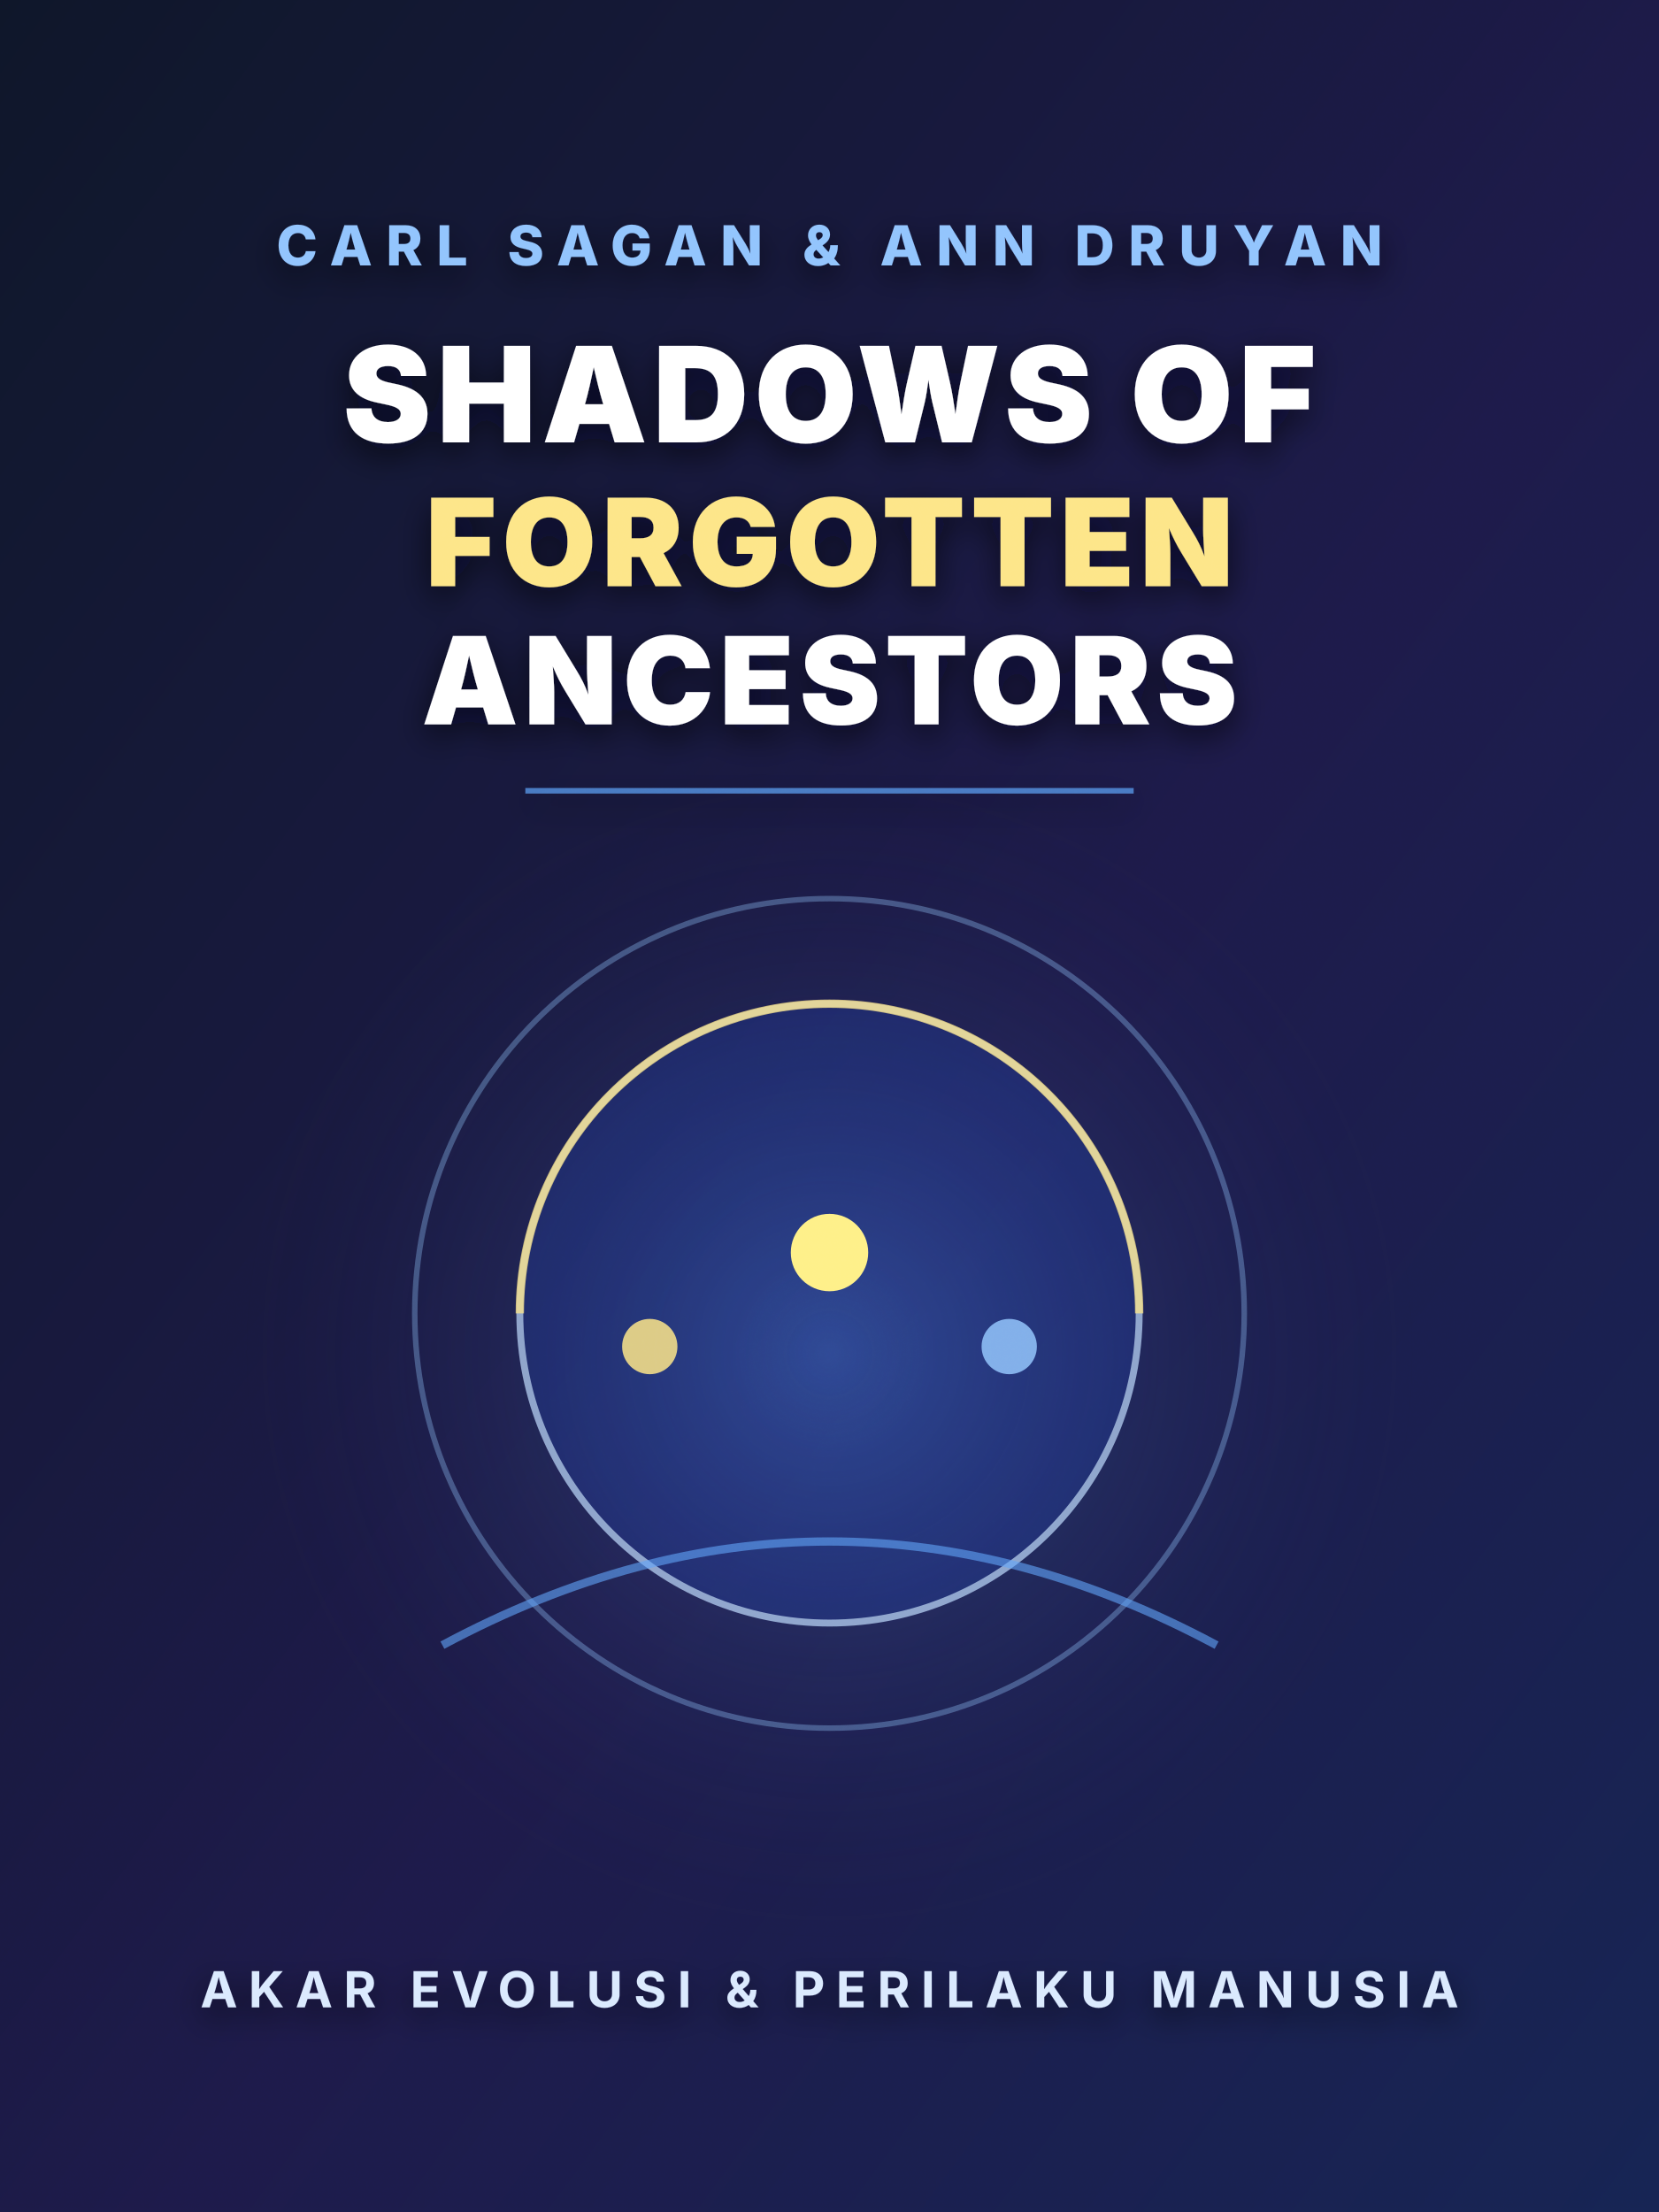
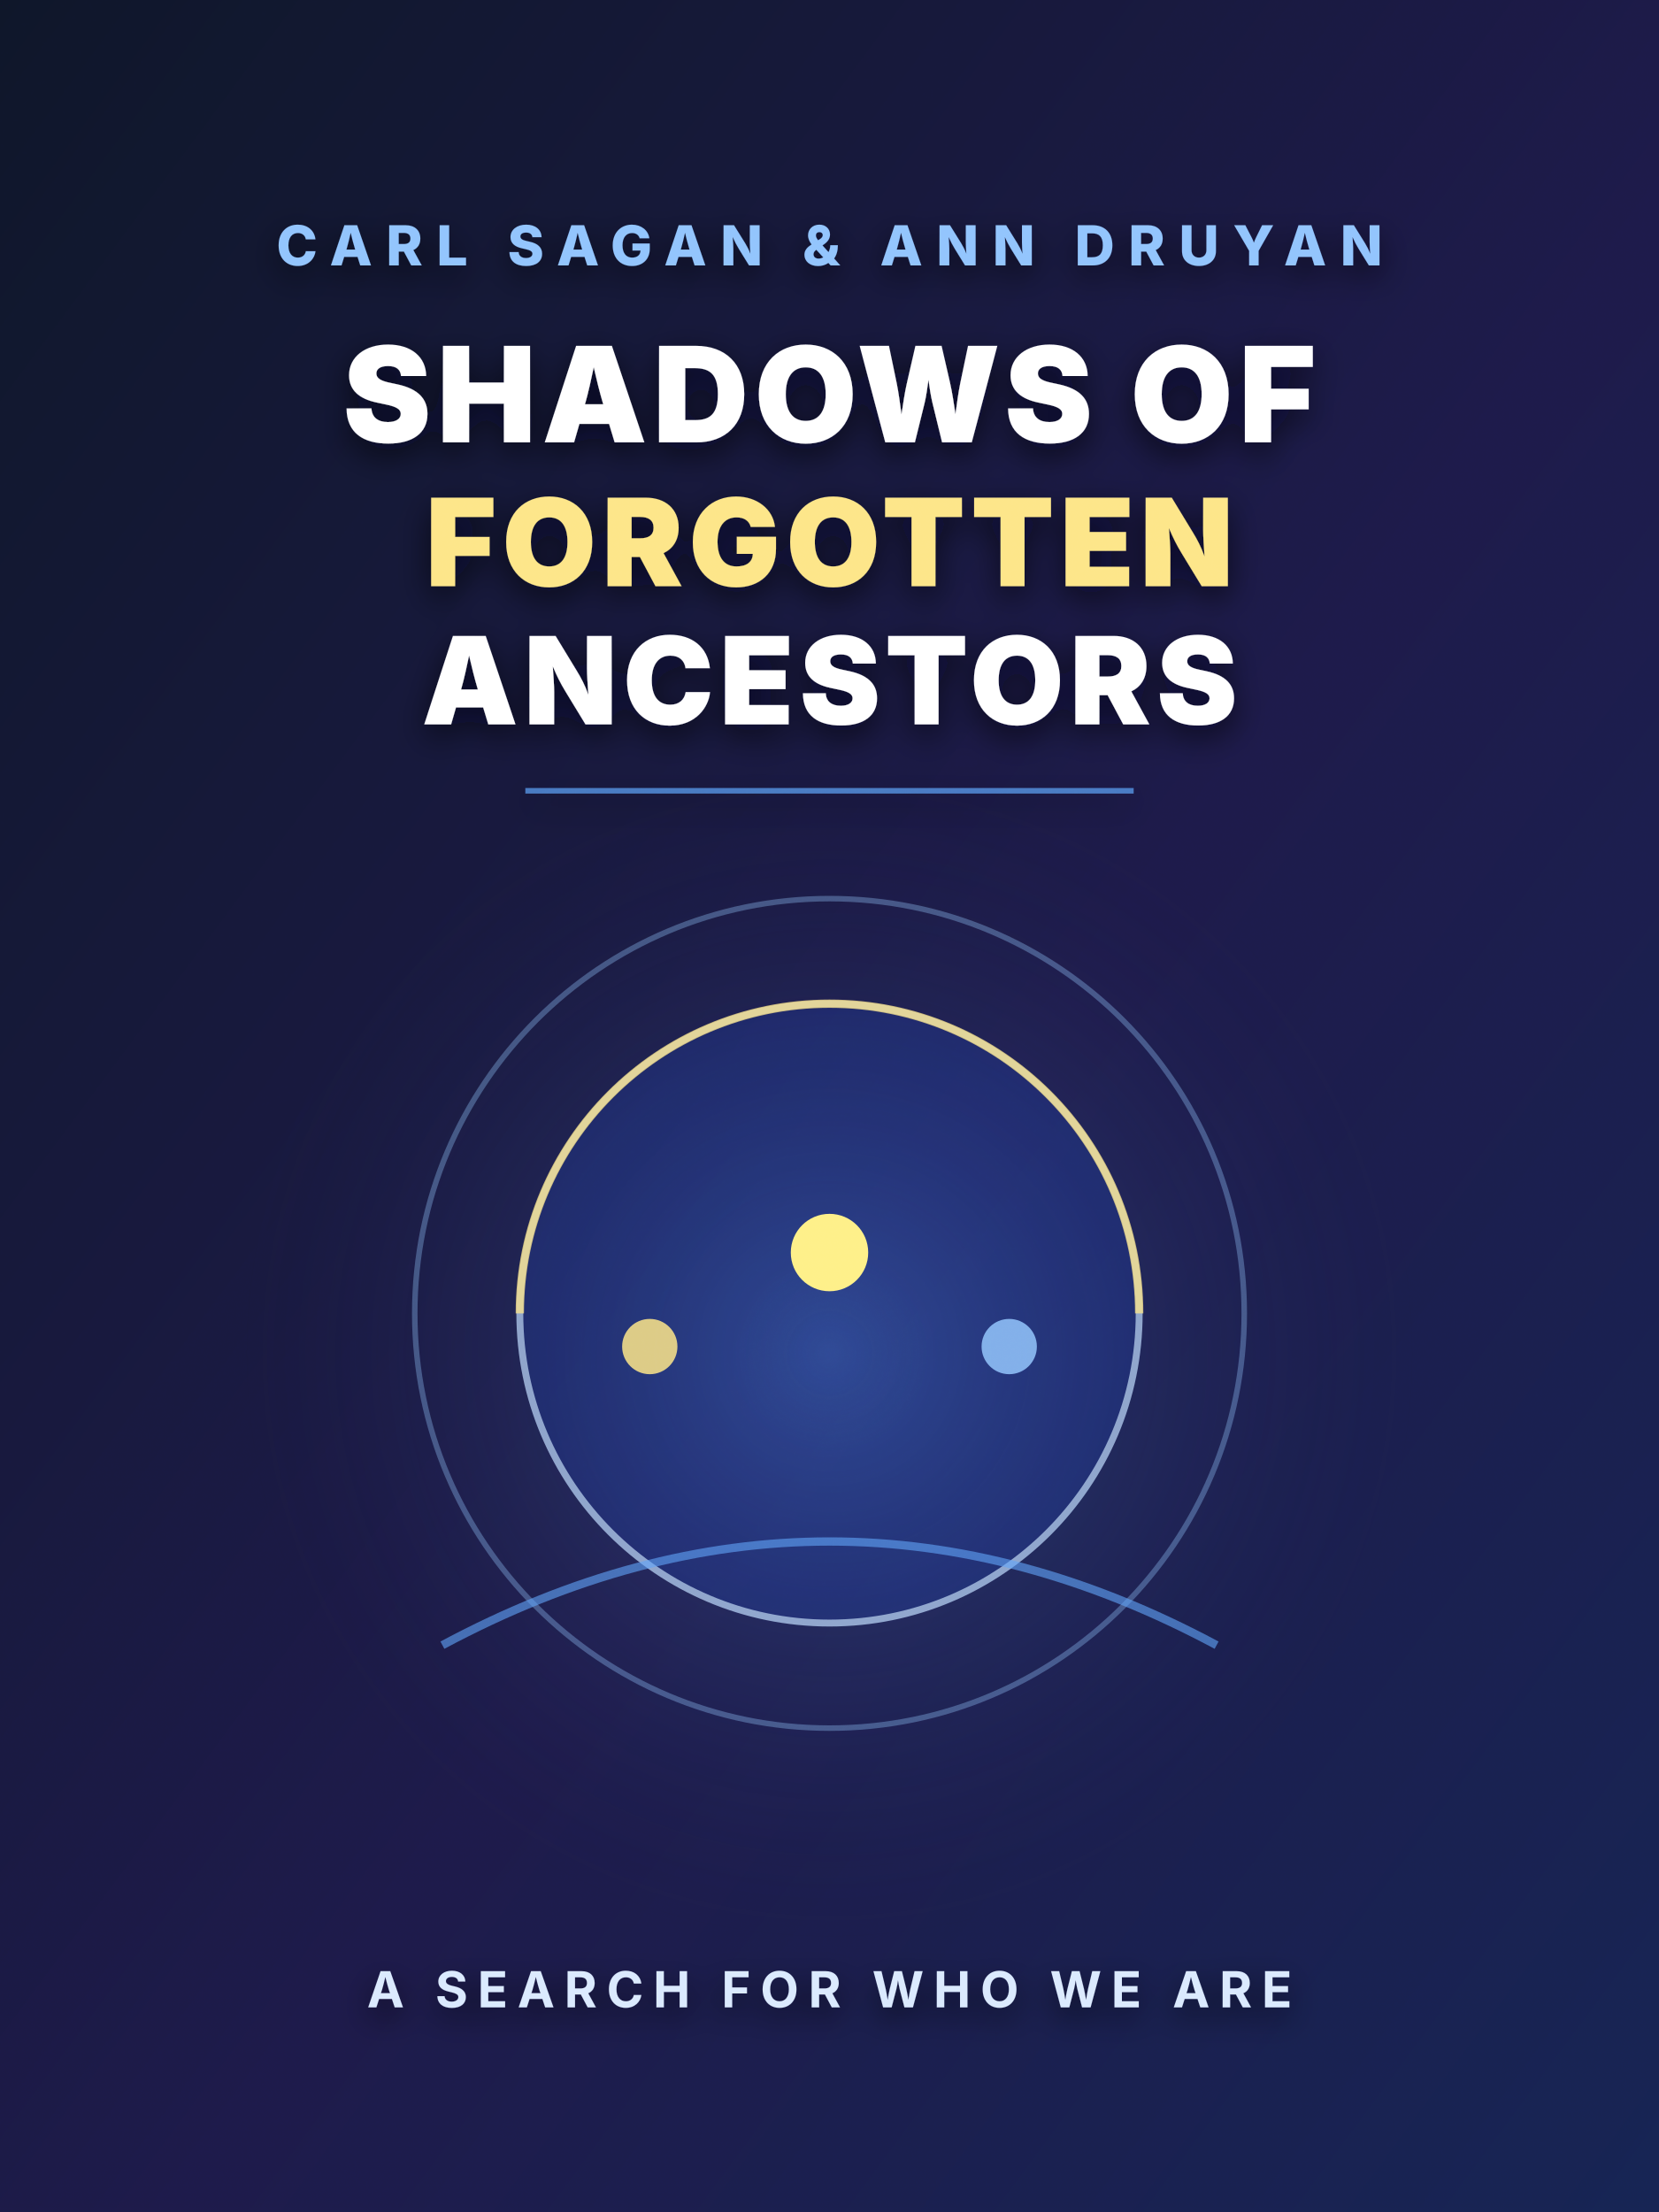
<svg xmlns="http://www.w3.org/2000/svg" viewBox="0 0 600 800" width="600" height="800">
  <defs>
    <linearGradient id="bgGrad" x1="0" y1="0" x2="1" y2="1">
      <stop offset="0%" stop-color="#0F172A" />
      <stop offset="55%" stop-color="#1E1B4B" />
      <stop offset="100%" stop-color="#172554" />
    </linearGradient>
    <radialGradient id="glow" cx="50%" cy="54%" r="44%">
      <stop offset="0%" stop-color="#60A5FA" stop-opacity="0.34" />
      <stop offset="100%" stop-color="#1E1B4B" stop-opacity="0" />
    </radialGradient>
    <filter id="textShadow" x="-20%" y="-20%" width="140%" height="140%">
      <feDropShadow dx="0" dy="4" stdDeviation="6" flood-color="#020617" flood-opacity="0.65" />
    </filter>
    <filter id="grain" x="0%" y="0%" width="100%" height="100%">
      <feTurbulence type="fractalNoise" baseFrequency="0.75" numOctaves="3" stitchTiles="stitch" />
      <feColorMatrix type="matrix" values="1 0 0 0 0  0 1 0 0 0  0 0 1 0 0  0 0 0 0.06 0" />
    </filter>
  </defs>
  <rect width="600" height="800" fill="url(#bgGrad)" />
  <circle cx="300" cy="470" r="245" fill="url(#glow)" />
  <g transform="translate(300, 475)">
    <circle cx="0" cy="0" r="150" fill="none" stroke="#93C5FD" stroke-width="2" opacity="0.35" />
    <circle cx="0" cy="0" r="112" fill="#1D4ED8" fill-opacity="0.28" stroke="#BFDBFE" stroke-width="2.5" opacity="0.7" />
    <path d="M-112 0 A112 112 0 0 1 112 0" fill="none" stroke="#FDE68A" stroke-width="3" opacity="0.75" />
    <path d="M-140 120 Q0 45 140 120" fill="none" stroke="#60A5FA" stroke-width="3" opacity="0.6" />
    <circle cx="-65" cy="12" r="10" fill="#FDE68A" opacity="0.85" />
    <circle cx="0" cy="-22" r="14" fill="#FEF08A" />
    <circle cx="65" cy="12" r="10" fill="#93C5FD" opacity="0.85" />
  </g>
  <g filter="url(#textShadow)" text-anchor="middle" font-family="'Inter', 'Segoe UI', system-ui, -apple-system, sans-serif">
    <text x="300" y="96" fill="#93C5FD" font-size="20" font-weight="800" letter-spacing="5">CARL SAGAN &amp; ANN DRUYAN</text>
    <text x="300" y="160" fill="#FFFFFF" font-size="48" font-weight="900" letter-spacing="2">SHADOWS OF</text>
    <text x="300" y="212" fill="#FDE68A" font-size="44" font-weight="900" letter-spacing="2">FORGOTTEN</text>
    <text x="300" y="262" fill="#FFFFFF" font-size="44" font-weight="900" letter-spacing="2">ANCESTORS</text>
    <line x1="190" y1="286" x2="410" y2="286" stroke="#60A5FA" stroke-width="2" opacity="0.7" />
-     <text x="300" y="726" fill="#DBEAFE" font-size="18" font-weight="700" letter-spacing="4">AKAR EVOLUSI &amp; PERILAKU MANUSIA</text>
+     <text x="300" y="726" fill="#DBEAFE" font-size="18" font-weight="700" letter-spacing="3.5">A SEARCH FOR WHO WE ARE</text>
  </g>
  <rect width="600" height="800" fill="#FFFFFF" filter="url(#grain)" opacity="0.35" style="mix-blend-mode: overlay;" />
</svg>
